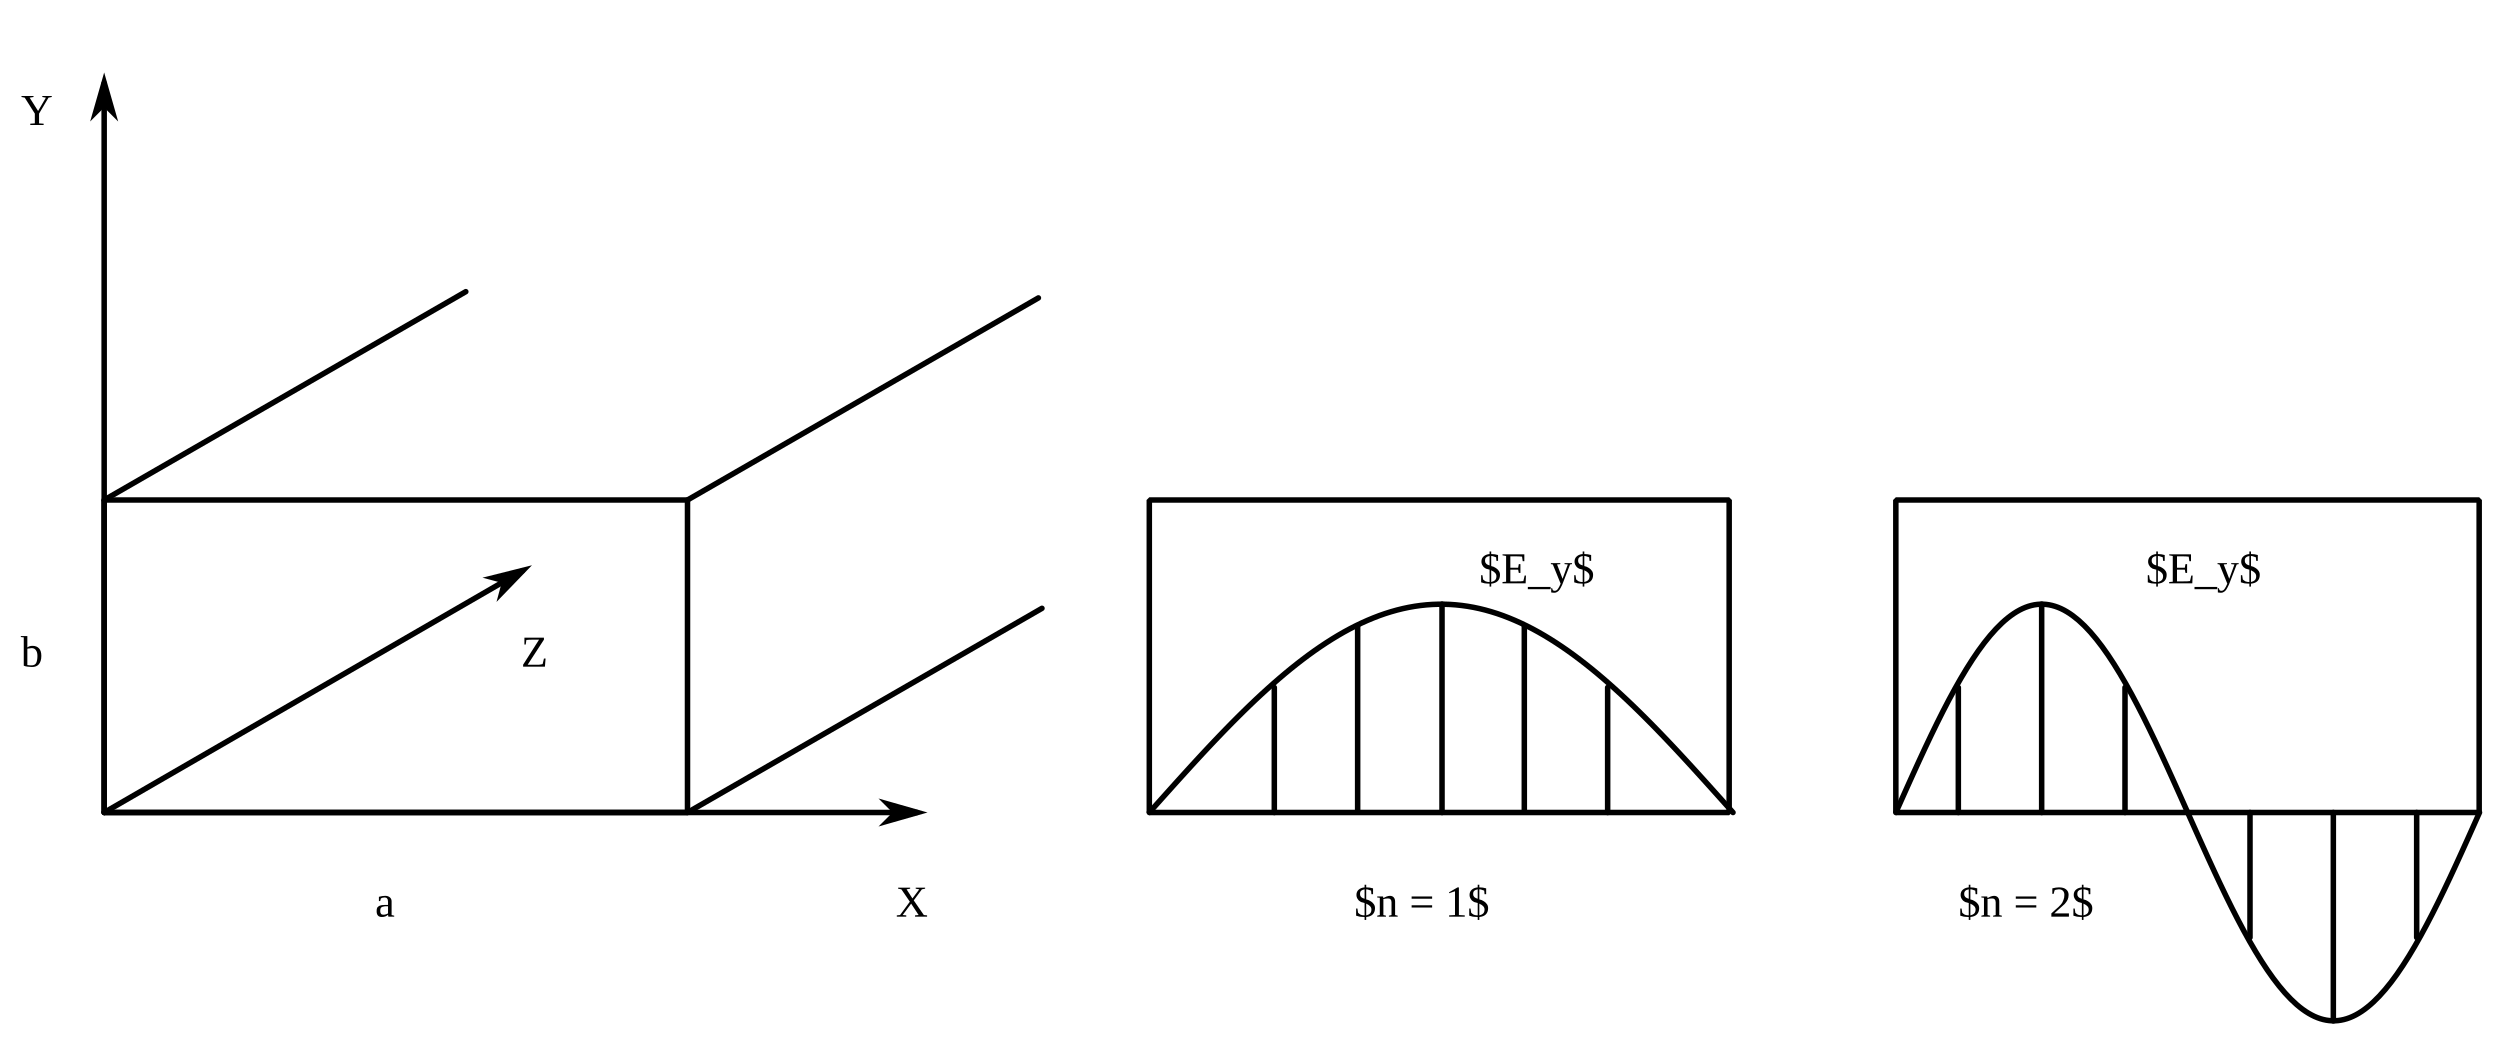
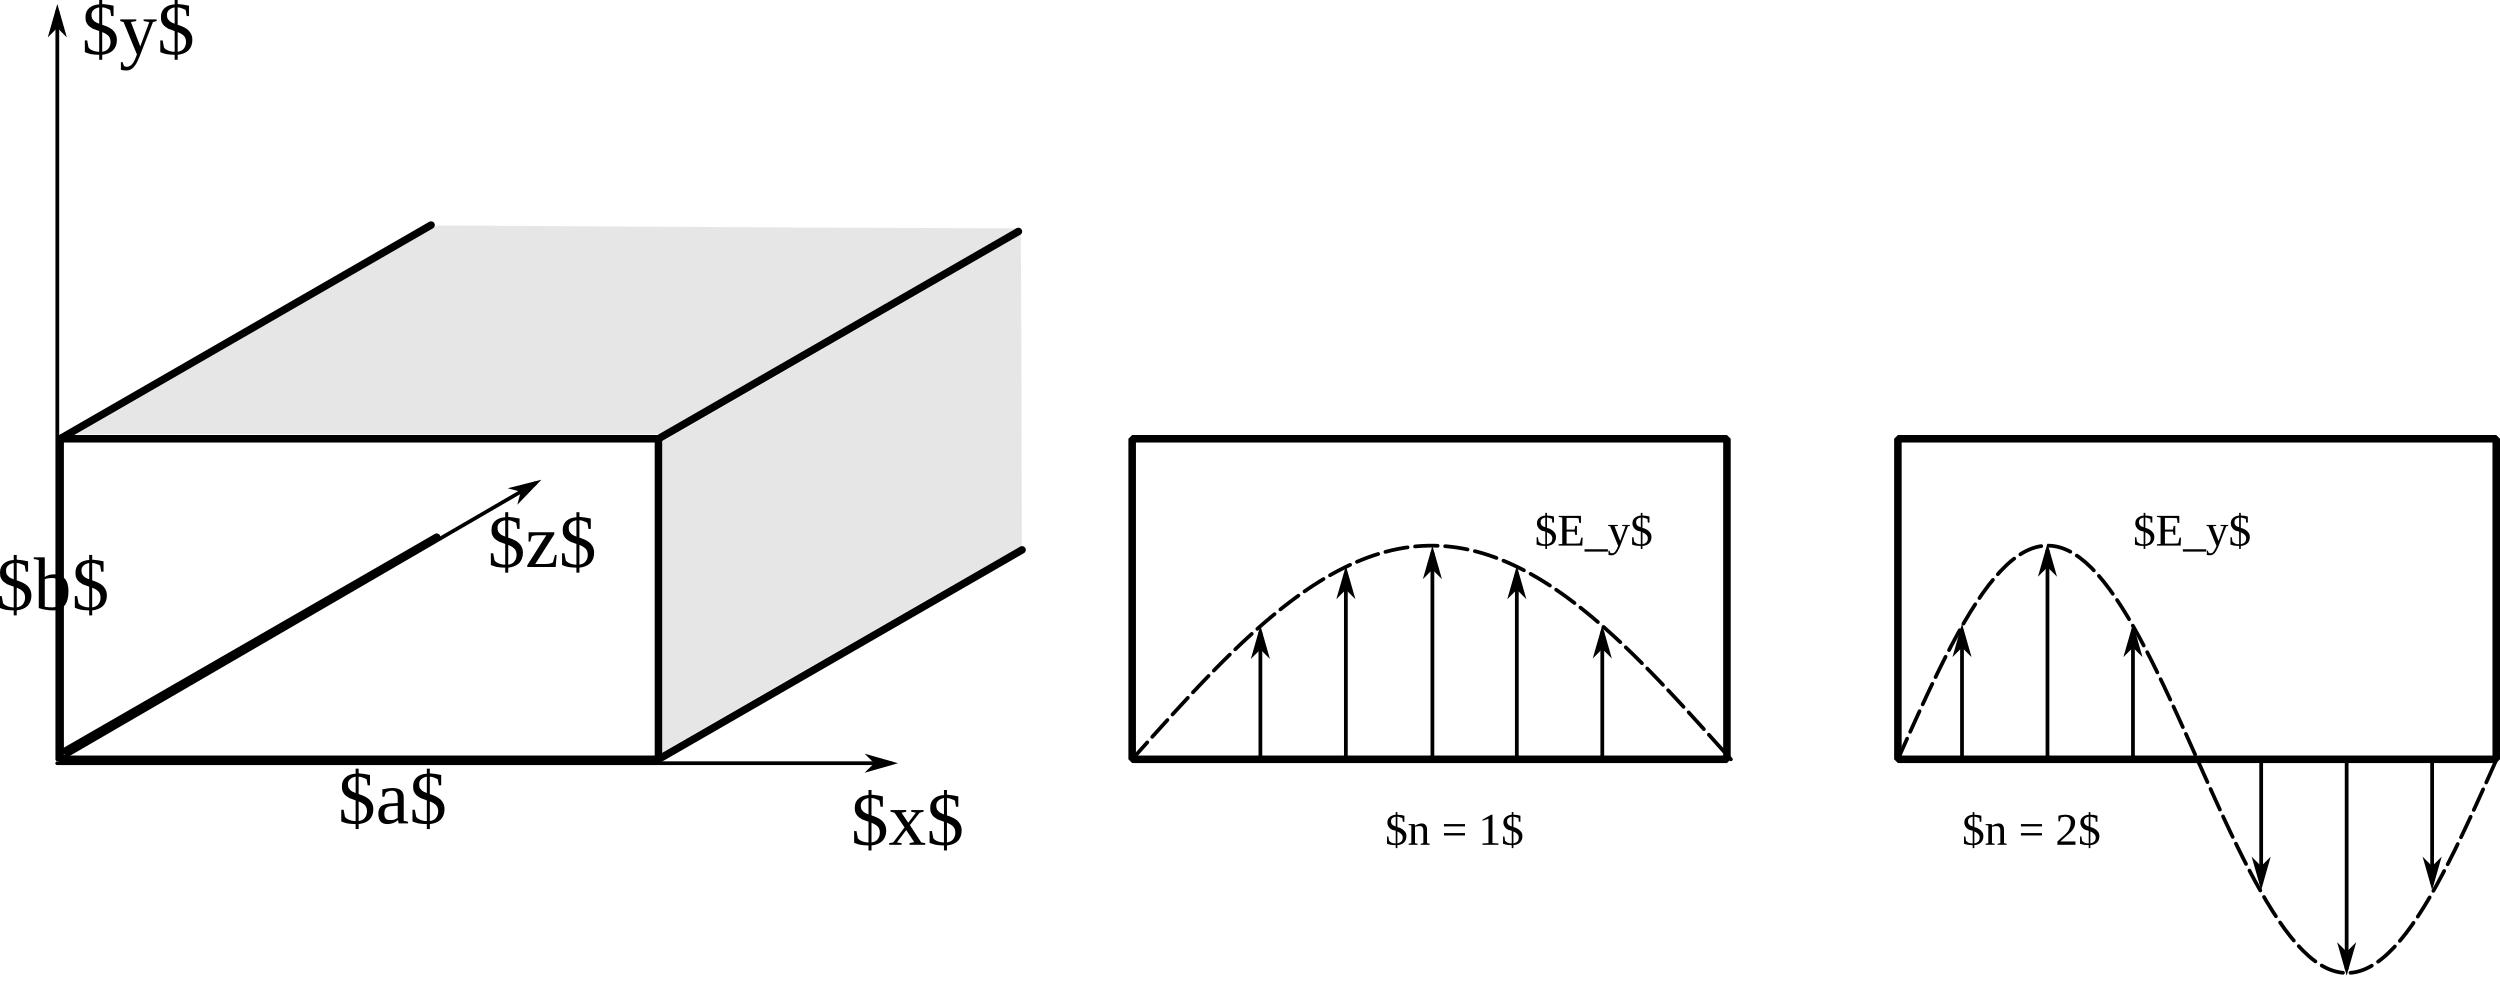
- <svg xmlns="http://www.w3.org/2000/svg" width="12cm" height="5cm" viewBox="0 0 120 50" version="1.1" id="svg8">
+ <svg xmlns="http://www.w3.org/2000/svg" width="11.699cm" height="4.587cm" viewBox="0 0 116.99 45.869" version="1.1" id="svg8">
  <defs id="defs2">
-     <marker orient="auto" refY="0.0" refX="0.0" id="Arrow1Mend" style="overflow:visible;">
-       <path id="path1054" d="M 0.0,0.0 L 5.0,-5.0 L -12.5,0.0 L 5.0,5.0 L 0.0,0.0 z " style="fill-rule:evenodd;stroke:#000000;stroke-width:1pt;stroke-opacity:1;fill:#000000;fill-opacity:1" transform="scale(0.4) rotate(180) translate(10,0)" />
+     <marker orient="auto" refY="0" refX="0" id="marker4943" style="overflow:visible">
+       <path id="path4945" d="M 0,0 5,-5 -12.5,0 5,5 0,0 Z" style="fill:#000000;fill-opacity:1;fill-rule:evenodd;stroke:#000000;stroke-width:1pt;stroke-opacity:1" transform="matrix(-0.4,0,0,-0.4,-4,0)" />
+     </marker>
+     <marker orient="auto" refY="0" refX="0" id="marker4831" style="overflow:visible">
+       <path id="path4833" d="M 0,0 5,-5 -12.5,0 5,5 0,0 Z" style="fill:#000000;fill-opacity:1;fill-rule:evenodd;stroke:#000000;stroke-width:1pt;stroke-opacity:1" transform="matrix(-0.4,0,0,-0.4,-4,0)" />
+     </marker>
+     <marker orient="auto" refY="0" refX="0" id="marker4749" style="overflow:visible">
+       <path id="path4751" d="M 0,0 5,-5 -12.5,0 5,5 0,0 Z" style="fill:#000000;fill-opacity:1;fill-rule:evenodd;stroke:#000000;stroke-width:1pt;stroke-opacity:1" transform="matrix(-0.4,0,0,-0.4,-4,0)" />
+     </marker>
+     <marker orient="auto" refY="0" refX="0" id="marker4673" style="overflow:visible">
+       <path id="path4675" d="M 0,0 5,-5 -12.5,0 5,5 0,0 Z" style="fill:#000000;fill-opacity:1;fill-rule:evenodd;stroke:#000000;stroke-width:1pt;stroke-opacity:1" transform="matrix(-0.4,0,0,-0.4,-4,0)" />
+     </marker>
+     <marker orient="auto" refY="0" refX="0" id="marker4603" style="overflow:visible">
+       <path id="path4605" d="M 0,0 5,-5 -12.5,0 5,5 0,0 Z" style="fill:#000000;fill-opacity:1;fill-rule:evenodd;stroke:#000000;stroke-width:1pt;stroke-opacity:1" transform="matrix(-0.4,0,0,-0.4,-4,0)" />
+     </marker>
+     <marker orient="auto" refY="0" refX="0" id="marker4539" style="overflow:visible">
+       <path id="path4541" d="M 0,0 5,-5 -12.5,0 5,5 0,0 Z" style="fill:#000000;fill-opacity:1;fill-rule:evenodd;stroke:#000000;stroke-width:1pt;stroke-opacity:1" transform="matrix(-0.4,0,0,-0.4,-4,0)" />
+     </marker>
+     <marker style="overflow:visible" id="marker4433" refX="0" refY="0" orient="auto">
+       <path transform="matrix(-0.4,0,0,-0.4,-4,0)" style="fill:#000000;fill-opacity:1;fill-rule:evenodd;stroke:#000000;stroke-width:1pt;stroke-opacity:1" d="M 0,0 5,-5 -12.5,0 5,5 0,0 Z" id="path4435" />
+     </marker>
+     <marker style="overflow:visible" id="marker4381" refX="0" refY="0" orient="auto">
+       <path transform="matrix(-0.4,0,0,-0.4,-4,0)" style="fill:#000000;fill-opacity:1;fill-rule:evenodd;stroke:#000000;stroke-width:1pt;stroke-opacity:1" d="M 0,0 5,-5 -12.5,0 5,5 0,0 Z" id="path4383" />
+     </marker>
+     <marker style="overflow:visible" id="marker4335" refX="0" refY="0" orient="auto">
+       <path transform="matrix(-0.4,0,0,-0.4,-4,0)" style="fill:#000000;fill-opacity:1;fill-rule:evenodd;stroke:#000000;stroke-width:1pt;stroke-opacity:1" d="M 0,0 5,-5 -12.5,0 5,5 0,0 Z" id="path4337" />
+     </marker>
+     <marker style="overflow:visible" id="marker4295" refX="0" refY="0" orient="auto">
+       <path transform="matrix(-0.4,0,0,-0.4,-4,0)" style="fill:#000000;fill-opacity:1;fill-rule:evenodd;stroke:#000000;stroke-width:1pt;stroke-opacity:1" d="M 0,0 5,-5 -12.5,0 5,5 0,0 Z" id="path4297" />
+     </marker>
+     <marker style="overflow:visible" id="marker4261" refX="0" refY="0" orient="auto">
+       <path transform="matrix(-0.4,0,0,-0.4,-4,0)" style="fill:#000000;fill-opacity:1;fill-rule:evenodd;stroke:#000000;stroke-width:1pt;stroke-opacity:1" d="M 0,0 5,-5 -12.5,0 5,5 0,0 Z" id="path4263" />
+     </marker>
+     <marker orient="auto" refY="0" refX="0" id="Arrow1Mend" style="overflow:visible">
+       <path id="path1054" d="M 0,0 5,-5 -12.5,0 5,5 0,0 Z" style="fill:#000000;fill-opacity:1;fill-rule:evenodd;stroke:#000000;stroke-width:1pt;stroke-opacity:1" transform="matrix(-0.4,0,0,-0.4,-4,0)" />
    </marker>
    <marker orient="auto" refY="0" refX="0" id="Arrow1Mend-4" style="overflow:visible">
      <path id="path1054-0" d="M 0,0 5,-5 -12.5,0 5,5 Z" style="fill:#000000;fill-opacity:1;fill-rule:evenodd;stroke:#000000;stroke-width:1pt;stroke-opacity:1" transform="matrix(-0.4,0,0,-0.4,-4,0)" />
    </marker>
    <marker orient="auto" refY="0" refX="0" id="Arrow1Mend-7" style="overflow:visible">
      <path id="path1054-1" d="M 0,0 5,-5 -12.5,0 5,5 Z" style="fill:#000000;fill-opacity:1;fill-rule:evenodd;stroke:#000000;stroke-width:1pt;stroke-opacity:1" transform="matrix(-0.4,0,0,-0.4,-4,0)" />
    </marker>
  </defs>
-   <g id="layer1" transform="translate(0,-247)">
-     <rect style="opacity:1;fill:none;fill-opacity:1;fill-rule:nonzero;stroke:#000000;stroke-width:0.265;stroke-linecap:round;stroke-linejoin:bevel;stroke-miterlimit:4;stroke-dasharray:none;stroke-dashoffset:0;stroke-opacity:1;paint-order:stroke markers fill" id="rect821" width="28" height="15" x="91" y="271" />
-     <path style="opacity:1;fill:none;fill-opacity:1;fill-rule:nonzero;stroke:#000000;stroke-width:0.265;stroke-linecap:round;stroke-linejoin:bevel;stroke-miterlimit:4;stroke-dasharray:none;stroke-dashoffset:0;stroke-opacity:1;paint-order:stroke markers fill" d="m 91,286 c 0.094,-0.212 0.189,-0.423 0.283,-0.634 0.094,-0.211 0.189,-0.422 0.283,-0.632 0.094,-0.21 0.189,-0.419 0.283,-0.627 0.094,-0.208 0.189,-0.414 0.283,-0.619 0.094,-0.205 0.189,-0.408 0.283,-0.609 0.094,-0.201 0.189,-0.4 0.283,-0.596 0.094,-0.196 0.189,-0.39 0.283,-0.581 0.094,-0.191 0.189,-0.379 0.283,-0.564 0.094,-0.185 0.189,-0.366 0.283,-0.544 0.094,-0.178 0.189,-0.352 0.283,-0.523 0.094,-0.17 0.189,-0.337 0.283,-0.499 0.094,-0.162 0.189,-0.32 0.283,-0.473 0.094,-0.153 0.189,-0.302 0.283,-0.445 0.094,-0.144 0.189,-0.282 0.283,-0.416 0.094,-0.133 0.189,-0.262 0.283,-0.384 0.094,-0.123 0.189,-0.24 0.283,-0.351 0.094,-0.112 0.189,-0.217 0.283,-0.317 0.094,-0.1 0.189,-0.194 0.283,-0.282 0.094,-0.088 0.189,-0.17 0.283,-0.245 0.094,-0.075 0.189,-0.145 0.283,-0.208 0.094,-0.063 0.189,-0.119 0.283,-0.169 0.094,-0.05 0.189,-0.093 0.283,-0.13 0.094,-0.037 0.189,-0.067 0.283,-0.09 0.094,-0.024 0.189,-0.04 0.283,-0.05 0.094,-0.01 0.189,-0.013 0.283,-0.01 0.094,0.003 0.189,0.013 0.283,0.03 0.094,0.017 0.189,0.04 0.283,0.07 0.094,0.03 0.189,0.067 0.283,0.11 0.094,0.043 0.189,0.093 0.283,0.15 0.094,0.056 0.189,0.119 0.283,0.188 0.094,0.069 0.189,0.145 0.283,0.226 0.094,0.082 0.189,0.17 0.283,0.264 0.094,0.094 0.189,0.194 0.283,0.3 0.094,0.106 0.189,0.217 0.283,0.335 0.094,0.117 0.189,0.24 0.283,0.368 0.094,0.128 0.189,0.262 0.283,0.4 0.094,0.139 0.189,0.282 0.283,0.431 0.094,0.148 0.189,0.302 0.283,0.459 0.094,0.158 0.189,0.32 0.283,0.486 0.094,0.166 0.189,0.337 0.283,0.511 0.094,0.174 0.189,0.352 0.283,0.534 0.094,0.181 0.189,0.366 0.283,0.554 0.094,0.188 0.189,0.379 0.283,0.573 0.094,0.194 0.189,0.39 0.283,0.589 0.094,0.199 0.189,0.4 0.283,0.603 0.094,0.203 0.189,0.408 0.283,0.614 0.094,0.206 0.189,0.414 0.283,0.623 0.094,0.209 0.189,0.419 0.283,0.629 0.094,0.211 0.189,0.422 0.283,0.633 0.094,0.211 0.189,0.423 0.283,0.635 0.094,0.211 0.189,0.423 0.283,0.633 0.094,0.211 0.189,0.421 0.283,0.629 0.094,0.209 0.189,0.417 0.283,0.623 0.094,0.206 0.189,0.411 0.283,0.614 0.094,0.203 0.189,0.404 0.283,0.603 0.094,0.199 0.189,0.395 0.283,0.589 0.094,0.194 0.189,0.385 0.283,0.573 0.094,0.188 0.189,0.373 0.283,0.554 0.094,0.182 0.189,0.36 0.283,0.534 0.094,0.174 0.189,0.345 0.283,0.511 0.094,0.166 0.189,0.328 0.283,0.486 0.094,0.158 0.189,0.311 0.283,0.459 0.094,0.148 0.189,0.292 0.283,0.431 0.094,0.139 0.189,0.272 0.283,0.4 0.094,0.128 0.189,0.251 0.283,0.368 0.094,0.117 0.189,0.229 0.283,0.335 0.094,0.106 0.189,0.206 0.283,0.3 0.094,0.094 0.189,0.182 0.283,0.264 0.094,0.082 0.189,0.157 0.283,0.226 0.094,0.069 0.189,0.132 0.283,0.188 0.094,0.056 0.189,0.106 0.283,0.15 0.094,0.043 0.189,0.08 0.283,0.11 0.094,0.03 0.189,0.054 0.283,0.07 0.094,0.017 0.189,0.027 0.283,0.03 0.094,0.003 0.189,-1e-5 0.283,-0.01 0.094,-0.01 0.189,-0.027 0.283,-0.05 0.094,-0.023 0.189,-0.054 0.283,-0.09 0.094,-0.037 0.189,-0.08 0.283,-0.13 0.094,-0.05 0.189,-0.106 0.283,-0.169 0.094,-0.063 0.189,-0.132 0.283,-0.208 0.094,-0.075 0.189,-0.157 0.283,-0.245 0.094,-0.088 0.189,-0.182 0.283,-0.282 0.094,-0.1 0.189,-0.206 0.283,-0.317 0.094,-0.112 0.189,-0.229 0.283,-0.351 0.094,-0.123 0.189,-0.251 0.283,-0.384 0.094,-0.133 0.189,-0.272 0.283,-0.416 0.094,-0.144 0.189,-0.292 0.283,-0.445 0.094,-0.153 0.189,-0.311 0.283,-0.473 0.094,-0.162 0.189,-0.328 0.283,-0.499 0.094,-0.17 0.189,-0.345 0.283,-0.523 0.094,-0.178 0.189,-0.36 0.283,-0.544 0.094,-0.185 0.189,-0.373 0.283,-0.564 0.094,-0.191 0.189,-0.385 0.283,-0.581 0.094,-0.196 0.189,-0.395 0.283,-0.596 0.094,-0.201 0.189,-0.404 0.283,-0.609 0.094,-0.205 0.189,-0.411 0.283,-0.619 0.094,-0.208 0.189,-0.417 0.283,-0.627 0.094,-0.21 0.189,-0.421 0.283,-0.632 0.094,-0.211 0.189,-0.423 0.283,-0.634" title="sin(x)" id="path859" />
-     <path id="path871" d="m 98,276 v 10" style="fill:none;stroke:#000000;stroke-width:0.265px;stroke-linecap:round;stroke-linejoin:miter;stroke-opacity:1" />
-     <path id="path873" d="m 102,286 v -6" style="fill:none;stroke:#000000;stroke-width:0.265px;stroke-linecap:round;stroke-linejoin:miter;stroke-opacity:1" />
-     <path id="path875" d="m 94,286 v -6" style="fill:none;stroke:#000000;stroke-width:0.265px;stroke-linecap:round;stroke-linejoin:miter;stroke-opacity:1" />
-     <path id="path871-5" d="m 112,286 v 10" style="fill:none;stroke:#000000;stroke-width:0.265px;stroke-linecap:round;stroke-linejoin:miter;stroke-opacity:1" />
-     <path id="path873-1" d="m 116,292 v -6" style="fill:none;stroke:#000000;stroke-width:0.265px;stroke-linecap:round;stroke-linejoin:miter;stroke-opacity:1" />
-     <path id="path873-3" d="m 108,292 v -6" style="fill:none;stroke:#000000;stroke-width:0.265px;stroke-linecap:round;stroke-linejoin:miter;stroke-opacity:1" />
-     <rect style="opacity:1;fill:none;fill-opacity:1;fill-rule:nonzero;stroke:#000000;stroke-width:0.265;stroke-linecap:round;stroke-linejoin:bevel;stroke-miterlimit:4;stroke-dasharray:none;stroke-dashoffset:0;stroke-opacity:1;paint-order:stroke markers fill" id="rect821-1" width="27.833" height="15" x="55.167" y="271" />
-     <path id="path871-6" d="m 69.217,276 v 10" style="fill:none;stroke:#000000;stroke-width:0.265px;stroke-linecap:round;stroke-linejoin:miter;stroke-opacity:1" />
-     <path id="path873-37" d="m 65.167,286 v -9" style="fill:none;stroke:#000000;stroke-width:0.265px;stroke-linecap:butt;stroke-linejoin:miter;stroke-opacity:1" />
-     <path id="path875-8" d="m 61.167,286 v -6" style="fill:none;stroke:#000000;stroke-width:0.265px;stroke-linecap:round;stroke-linejoin:miter;stroke-opacity:1" />
-     <path id="path972" title="sin(x)" d="m 55.167,286 c 0.094,-0.106 0.189,-0.212 0.283,-0.317 0.094,-0.106 0.189,-0.211 0.283,-0.317 0.094,-0.106 0.189,-0.211 0.283,-0.316 0.094,-0.105 0.189,-0.21 0.283,-0.315 0.094,-0.105 0.189,-0.21 0.283,-0.314 0.094,-0.104 0.189,-0.209 0.283,-0.312 0.094,-0.104 0.189,-0.207 0.283,-0.311 0.094,-0.103 0.189,-0.206 0.283,-0.308 0.094,-0.102 0.189,-0.204 0.283,-0.306 0.094,-0.101 0.189,-0.203 0.283,-0.303 0.094,-0.1 0.189,-0.2 0.283,-0.3 0.094,-0.099 0.189,-0.198 0.283,-0.296 0.094,-0.098 0.189,-0.196 0.283,-0.293 0.094,-0.097 0.189,-0.193 0.283,-0.289 0.094,-0.096 0.189,-0.19 0.283,-0.284 0.094,-0.094 0.189,-0.187 0.283,-0.28 0.094,-0.092 0.189,-0.184 0.283,-0.275 0.094,-0.091 0.189,-0.181 0.283,-0.27 0.094,-0.089 0.189,-0.177 0.283,-0.264 0.094,-0.087 0.189,-0.173 0.283,-0.258 0.094,-0.085 0.189,-0.169 0.283,-0.253 0.094,-0.083 0.189,-0.165 0.283,-0.246 0.094,-0.081 0.189,-0.161 0.283,-0.24 0.094,-0.079 0.189,-0.157 0.283,-0.233 0.094,-0.076 0.189,-0.152 0.283,-0.226 0.094,-0.074 0.189,-0.147 0.283,-0.219 0.094,-0.072 0.189,-0.142 0.283,-0.212 0.094,-0.069 0.189,-0.137 0.283,-0.204 0.094,-0.067 0.189,-0.132 0.283,-0.196 0.094,-0.064 0.189,-0.127 0.283,-0.188 0.094,-0.061 0.189,-0.121 0.283,-0.18 0.094,-0.059 0.189,-0.116 0.283,-0.172 0.094,-0.056 0.189,-0.11 0.283,-0.163 0.094,-0.053 0.189,-0.104 0.283,-0.154 0.094,-0.05 0.189,-0.098 0.283,-0.145 0.094,-0.047 0.189,-0.092 0.283,-0.136 0.094,-0.044 0.189,-0.086 0.283,-0.127 0.094,-0.041 0.189,-0.08 0.283,-0.118 0.094,-0.038 0.189,-0.074 0.283,-0.109 0.094,-0.035 0.189,-0.068 0.283,-0.099 0.094,-0.031 0.189,-0.061 0.283,-0.089 0.094,-0.028 0.189,-0.055 0.283,-0.08 0.094,-0.025 0.189,-0.048 0.283,-0.07 0.094,-0.022 0.189,-0.042 0.283,-0.06 0.094,-0.018 0.189,-0.035 0.283,-0.05 0.094,-0.015 0.189,-0.029 0.283,-0.04 0.094,-0.012 0.189,-0.022 0.283,-0.03 0.094,-0.008 0.189,-0.015 0.283,-0.02 0.094,-0.005 0.189,-0.008 0.283,-0.01 0.094,-10e-4 0.189,-10e-4 0.283,0 0.094,0.002 0.189,0.005 0.283,0.01 0.094,0.005 0.189,0.012 0.283,0.02 0.094,0.008 0.189,0.018 0.283,0.03 0.094,0.012 0.189,0.025 0.283,0.04 0.094,0.015 0.189,0.032 0.283,0.05 0.094,0.018 0.189,0.038 0.283,0.06 0.094,0.022 0.189,0.045 0.283,0.07 0.094,0.025 0.189,0.051 0.283,0.08 0.094,0.028 0.189,0.058 0.283,0.089 0.094,0.031 0.189,0.064 0.283,0.099 0.094,0.035 0.189,0.071 0.283,0.109 0.094,0.038 0.189,0.077 0.283,0.118 0.094,0.041 0.189,0.083 0.283,0.127 0.094,0.044 0.189,0.089 0.283,0.136 0.094,0.047 0.189,0.095 0.283,0.145 0.094,0.05 0.189,0.101 0.283,0.154 0.094,0.053 0.189,0.107 0.283,0.163 0.094,0.056 0.189,0.113 0.283,0.172 0.094,0.059 0.189,0.119 0.283,0.18 0.094,0.061 0.189,0.124 0.283,0.188 0.094,0.064 0.189,0.129 0.283,0.196 0.094,0.067 0.189,0.135 0.283,0.204 0.094,0.069 0.189,0.14 0.283,0.212 0.094,0.072 0.189,0.145 0.283,0.219 0.094,0.074 0.189,0.15 0.283,0.226 0.094,0.076 0.189,0.154 0.283,0.233 0.094,0.079 0.189,0.159 0.283,0.24 0.094,0.081 0.189,0.163 0.283,0.246 0.094,0.083 0.189,0.167 0.283,0.253 0.094,0.085 0.189,0.171 0.283,0.258 0.094,0.087 0.189,0.175 0.283,0.264 0.094,0.089 0.189,0.179 0.283,0.27 0.094,0.091 0.189,0.182 0.283,0.275 0.094,0.092 0.189,0.186 0.283,0.28 0.094,0.094 0.189,0.189 0.283,0.284 0.094,0.096 0.189,0.192 0.283,0.289 0.094,0.097 0.189,0.194 0.283,0.293 0.094,0.098 0.189,0.197 0.283,0.296 0.094,0.099 0.189,0.199 0.283,0.3 0.094,0.101 0.189,0.202 0.283,0.303 0.094,0.101 0.189,0.203 0.283,0.306 0.094,0.102 0.189,0.205 0.283,0.308 0.094,0.103 0.189,0.207 0.283,0.311 0.094,0.104 0.189,0.208 0.283,0.312 0.094,0.104 0.189,0.209 0.283,0.314 0.094,0.105 0.189,0.21 0.283,0.315 0.094,0.105 0.189,0.211 0.283,0.316 0.094,0.106 0.189,0.211 0.283,0.317 0.094,0.106 0.189,0.211 0.283,0.317" style="opacity:1;fill:none;fill-opacity:1;fill-rule:nonzero;stroke:#000000;stroke-width:0.265;stroke-linecap:round;stroke-linejoin:bevel;stroke-miterlimit:4;stroke-dasharray:none;stroke-dashoffset:0;stroke-opacity:1;paint-order:stroke markers fill" />
-     <path id="path875-8-5" d="m 77.167,286 v -6" style="fill:none;stroke:#000000;stroke-width:0.265px;stroke-linecap:round;stroke-linejoin:miter;stroke-opacity:1" />
-     <path id="path873-37-9" d="m 73.167,286 v -9" style="fill:none;stroke:#000000;stroke-width:0.265px;stroke-linecap:butt;stroke-linejoin:miter;stroke-opacity:1" />
-     <rect style="opacity:1;fill:none;fill-opacity:1;fill-rule:nonzero;stroke:#000000;stroke-width:0.265;stroke-linecap:round;stroke-linejoin:bevel;stroke-miterlimit:4;stroke-dasharray:none;stroke-dashoffset:0;stroke-opacity:1;paint-order:stroke markers fill" id="rect821-1-4" width="28" height="15" x="5" y="271" />
-     <path style="fill:none;stroke:#000000;stroke-width:0.265px;stroke-linecap:round;stroke-linejoin:miter;stroke-opacity:1;marker-end:url(#Arrow1Mend)" d="m 5,286 v -35" id="path1043" />
-     <path style="fill:none;stroke:#000000;stroke-width:0.265px;stroke-linecap:round;stroke-linejoin:miter;stroke-opacity:1;marker-end:url(#Arrow1Mend-4)" d="M 5,286 H 44" id="path1043-8" />
-     <path style="fill:none;stroke:#000000;stroke-width:0.265px;stroke-linecap:round;stroke-linejoin:miter;stroke-opacity:1;marker-end:url(#Arrow1Mend-7)" d="M 5,286 25.082,274.394" id="path1043-7" />
-     <path style="fill:none;stroke:#000000;stroke-width:0.265px;stroke-linecap:round;stroke-linejoin:miter;stroke-opacity:1" d="M 22.358,261 5,271" id="path2352" />
-     <path style="fill:none;stroke:#000000;stroke-width:0.265px;stroke-linecap:round;stroke-linejoin:miter;stroke-opacity:1" d="M 49.843,261.3 33,271" id="path2352-4" />
-     <path style="fill:none;stroke:#000000;stroke-width:0.265px;stroke-linecap:round;stroke-linejoin:miter;stroke-opacity:1" d="M 50.014,276.2 33,286" id="path2352-1" />
+   <g id="layer1" transform="translate(-2.186035,-250.4679)">
+     <path style="opacity:1;fill:#e6e6e6;fill-opacity:1;fill-rule:nonzero;stroke:none;stroke-width:0.625;stroke-linecap:round;stroke-linejoin:bevel;stroke-miterlimit:4;stroke-dasharray:3.75, 1.25;stroke-dashoffset:0;stroke-opacity:1" d="m 5.747,270.792 c 6.362,-3.697 16.922,-9.776 16.922,-9.776 0,0 18.642,0.122 27.127,0.136 l -9.268,5.313 -7.471,4.326 c -9.46,0.032 -18.221,-0.023 -27.31,0.001 z" id="path5743" />
+     <path style="opacity:1;fill:#e6e6e6;fill-opacity:1;fill-rule:nonzero;stroke:none;stroke-width:0.625;stroke-linecap:round;stroke-linejoin:bevel;stroke-miterlimit:4;stroke-dasharray:3.75, 1.25;stroke-dashoffset:0;stroke-opacity:1" d="m 109.885,98.908 0.003,-25.762 28.968,-16.675 c 15.933,-9.171 30.39,-17.645 30.414,-17.621 0.149,26.815 0.158,51.665 0.158,51.665 0,0 -5.374,2.96 -29.388,16.803 -16.089,9.275 -29.457,16.973 -29.707,17.107 l -0.453,0.244 0.003,-25.762 z" id="path5759" transform="matrix(0.2822222,0,0,0.2822222,2.186035,250.4679)" />
+     <rect style="opacity:1;fill:none;fill-opacity:1;fill-rule:nonzero;stroke:#000000;stroke-width:0.353;stroke-linecap:round;stroke-linejoin:bevel;stroke-miterlimit:4;stroke-dasharray:none;stroke-dashoffset:0;stroke-opacity:1;paint-order:stroke markers fill" id="rect821" width="28" height="15" x="91" y="271" />
+     <path style="opacity:1;fill:none;fill-opacity:1;fill-rule:nonzero;stroke:#000000;stroke-width:0.176;stroke-linecap:round;stroke-linejoin:bevel;stroke-miterlimit:4;stroke-dasharray:1.058, 0.353;stroke-dashoffset:0;stroke-opacity:1;paint-order:stroke markers fill" d="m 91,286 c 0.094,-0.212 0.189,-0.423 0.283,-0.634 0.094,-0.211 0.189,-0.422 0.283,-0.632 0.094,-0.21 0.189,-0.419 0.283,-0.627 0.094,-0.208 0.189,-0.414 0.283,-0.619 0.094,-0.205 0.189,-0.408 0.283,-0.609 0.094,-0.201 0.189,-0.4 0.283,-0.596 0.094,-0.196 0.189,-0.39 0.283,-0.581 0.094,-0.191 0.189,-0.379 0.283,-0.564 0.094,-0.185 0.189,-0.366 0.283,-0.544 0.094,-0.178 0.189,-0.352 0.283,-0.523 0.094,-0.17 0.189,-0.337 0.283,-0.499 0.094,-0.162 0.189,-0.32 0.283,-0.473 0.094,-0.153 0.189,-0.302 0.283,-0.445 0.094,-0.144 0.189,-0.282 0.283,-0.416 0.094,-0.133 0.189,-0.262 0.283,-0.384 0.094,-0.123 0.189,-0.24 0.283,-0.351 0.094,-0.112 0.189,-0.217 0.283,-0.317 0.094,-0.1 0.189,-0.194 0.283,-0.282 0.094,-0.088 0.189,-0.17 0.283,-0.245 0.094,-0.075 0.189,-0.145 0.283,-0.208 0.094,-0.063 0.189,-0.119 0.283,-0.169 0.094,-0.05 0.189,-0.093 0.283,-0.13 0.094,-0.037 0.189,-0.067 0.283,-0.09 0.094,-0.024 0.189,-0.04 0.283,-0.05 0.094,-0.01 0.189,-0.013 0.283,-0.01 0.094,0.003 0.189,0.013 0.283,0.03 0.094,0.017 0.189,0.04 0.283,0.07 0.094,0.03 0.189,0.067 0.283,0.11 0.094,0.043 0.189,0.093 0.283,0.15 0.094,0.056 0.189,0.119 0.283,0.188 0.094,0.069 0.189,0.145 0.283,0.226 0.094,0.082 0.189,0.17 0.283,0.264 0.094,0.094 0.189,0.194 0.283,0.3 0.094,0.106 0.189,0.217 0.283,0.335 0.094,0.117 0.189,0.24 0.283,0.368 0.094,0.128 0.189,0.262 0.283,0.4 0.094,0.139 0.189,0.282 0.283,0.431 0.094,0.148 0.189,0.302 0.283,0.459 0.094,0.158 0.189,0.32 0.283,0.486 0.094,0.166 0.189,0.337 0.283,0.511 0.094,0.174 0.189,0.352 0.283,0.534 0.094,0.181 0.189,0.366 0.283,0.554 0.094,0.188 0.189,0.379 0.283,0.573 0.094,0.194 0.189,0.39 0.283,0.589 0.094,0.199 0.189,0.4 0.283,0.603 0.094,0.203 0.189,0.408 0.283,0.614 0.094,0.206 0.189,0.414 0.283,0.623 0.094,0.209 0.189,0.419 0.283,0.629 0.094,0.211 0.189,0.422 0.283,0.633 0.094,0.211 0.189,0.423 0.283,0.635 0.094,0.211 0.189,0.423 0.283,0.633 0.094,0.211 0.189,0.421 0.283,0.629 0.094,0.209 0.189,0.417 0.283,0.623 0.094,0.206 0.189,0.411 0.283,0.614 0.094,0.203 0.189,0.404 0.283,0.603 0.094,0.199 0.189,0.395 0.283,0.589 0.094,0.194 0.189,0.385 0.283,0.573 0.094,0.188 0.189,0.373 0.283,0.554 0.094,0.182 0.189,0.36 0.283,0.534 0.094,0.174 0.189,0.345 0.283,0.511 0.094,0.166 0.189,0.328 0.283,0.486 0.094,0.158 0.189,0.311 0.283,0.459 0.094,0.148 0.189,0.292 0.283,0.431 0.094,0.139 0.189,0.272 0.283,0.4 0.094,0.128 0.189,0.251 0.283,0.368 0.094,0.117 0.189,0.229 0.283,0.335 0.094,0.106 0.189,0.206 0.283,0.3 0.094,0.094 0.189,0.182 0.283,0.264 0.094,0.082 0.189,0.157 0.283,0.226 0.094,0.069 0.189,0.132 0.283,0.188 0.094,0.056 0.189,0.106 0.283,0.15 0.094,0.043 0.189,0.08 0.283,0.11 0.094,0.03 0.189,0.054 0.283,0.07 0.094,0.017 0.189,0.027 0.283,0.03 0.094,0.003 0.189,-1e-5 0.283,-0.01 0.094,-0.01 0.189,-0.027 0.283,-0.05 0.094,-0.023 0.189,-0.054 0.283,-0.09 0.094,-0.037 0.189,-0.08 0.283,-0.13 0.094,-0.05 0.189,-0.106 0.283,-0.169 0.094,-0.063 0.189,-0.132 0.283,-0.208 0.094,-0.075 0.189,-0.157 0.283,-0.245 0.094,-0.088 0.189,-0.182 0.283,-0.282 0.094,-0.1 0.189,-0.206 0.283,-0.317 0.094,-0.112 0.189,-0.229 0.283,-0.351 0.094,-0.123 0.189,-0.251 0.283,-0.384 0.094,-0.133 0.189,-0.272 0.283,-0.416 0.094,-0.144 0.189,-0.292 0.283,-0.445 0.094,-0.153 0.189,-0.311 0.283,-0.473 0.094,-0.162 0.189,-0.328 0.283,-0.499 0.094,-0.17 0.189,-0.345 0.283,-0.523 0.094,-0.178 0.189,-0.36 0.283,-0.544 0.094,-0.185 0.189,-0.373 0.283,-0.564 0.094,-0.191 0.189,-0.385 0.283,-0.581 0.094,-0.196 0.189,-0.395 0.283,-0.596 0.094,-0.201 0.189,-0.404 0.283,-0.609 0.094,-0.205 0.189,-0.411 0.283,-0.619 0.094,-0.208 0.189,-0.417 0.283,-0.627 0.094,-0.21 0.189,-0.421 0.283,-0.632 0.094,-0.211 0.189,-0.423 0.283,-0.634" title="sin(x)" id="path859" />
+     <path id="path871" d="m 98,285.971 0,-9.732" style="fill:none;stroke:#000000;stroke-width:0.176;stroke-linecap:round;stroke-linejoin:miter;stroke-opacity:1;marker-end:url(#marker4749)" />
+     <path id="path873" d="m 102,286 0,-6" style="fill:none;stroke:#000000;stroke-width:0.176;stroke-linecap:round;stroke-linejoin:miter;stroke-opacity:1;marker-end:url(#marker4673)" />
+     <path id="path875" d="m 94,286 0,-6" style="fill:none;stroke:#000000;stroke-width:0.176;stroke-linecap:round;stroke-linejoin:miter;stroke-opacity:1;marker-end:url(#marker4831)" />
+     <path id="path871-5" d="m 112,285.998 0,9.777" style="fill:none;stroke:#000000;stroke-width:0.176;stroke-linecap:round;stroke-linejoin:miter;stroke-opacity:1;marker-end:url(#marker4539)" />
+     <path id="path873-1" d="m 116,286.12 0,5.652" style="fill:none;stroke:#000000;stroke-width:0.176;stroke-linecap:round;stroke-linejoin:miter;stroke-opacity:1;marker-end:url(#marker4943)" />
+     <path id="path873-3" d="m 108,286.12 0,5.652" style="fill:none;stroke:#000000;stroke-width:0.176;stroke-linecap:round;stroke-linejoin:miter;stroke-opacity:1;marker-end:url(#marker4603)" />
+     <rect style="opacity:1;fill:none;fill-opacity:1;fill-rule:nonzero;stroke:#000000;stroke-width:0.353;stroke-linecap:round;stroke-linejoin:bevel;stroke-miterlimit:4;stroke-dasharray:none;stroke-dashoffset:0;stroke-opacity:1;paint-order:stroke markers fill" id="rect821-1" width="27.833" height="15" x="55.167" y="271" />
+     <path id="path871-6" d="m 69.217,285.849 0,-9.495" style="fill:none;stroke:#000000;stroke-width:0.176;stroke-linecap:round;stroke-linejoin:miter;stroke-opacity:1;marker-end:url(#marker4295)" />
+     <path id="path873-37" d="m 65.167,286 0,-8.709" style="fill:none;stroke:#000000;stroke-width:0.176;stroke-linecap:butt;stroke-linejoin:miter;stroke-opacity:1;marker-end:url(#marker4335)" />
+     <path id="path875-8" d="m 61.167,286.001 0,-5.913" style="fill:none;stroke:#000000;stroke-width:0.176;stroke-linecap:round;stroke-linejoin:miter;stroke-opacity:1;marker-end:url(#marker4381)" />
+     <path id="path972" title="sin(x)" d="m 55.167,286 c 0.094,-0.106 0.189,-0.212 0.283,-0.317 0.094,-0.106 0.189,-0.211 0.283,-0.317 0.094,-0.106 0.189,-0.211 0.283,-0.316 0.094,-0.105 0.189,-0.21 0.283,-0.315 0.094,-0.105 0.189,-0.21 0.283,-0.314 0.094,-0.104 0.189,-0.209 0.283,-0.312 0.094,-0.104 0.189,-0.207 0.283,-0.311 0.094,-0.103 0.189,-0.206 0.283,-0.308 0.094,-0.102 0.189,-0.204 0.283,-0.306 0.094,-0.101 0.189,-0.203 0.283,-0.303 0.094,-0.1 0.189,-0.2 0.283,-0.3 0.094,-0.099 0.189,-0.198 0.283,-0.296 0.094,-0.098 0.189,-0.196 0.283,-0.293 0.094,-0.097 0.189,-0.193 0.283,-0.289 0.094,-0.096 0.189,-0.19 0.283,-0.284 0.094,-0.094 0.189,-0.187 0.283,-0.28 0.094,-0.092 0.189,-0.184 0.283,-0.275 0.094,-0.091 0.189,-0.181 0.283,-0.27 0.094,-0.089 0.189,-0.177 0.283,-0.264 0.094,-0.087 0.189,-0.173 0.283,-0.258 0.094,-0.085 0.189,-0.169 0.283,-0.253 0.094,-0.083 0.189,-0.165 0.283,-0.246 0.094,-0.081 0.189,-0.161 0.283,-0.24 0.094,-0.079 0.189,-0.157 0.283,-0.233 0.094,-0.076 0.189,-0.152 0.283,-0.226 0.094,-0.074 0.189,-0.147 0.283,-0.219 0.094,-0.072 0.189,-0.142 0.283,-0.212 0.094,-0.069 0.189,-0.137 0.283,-0.204 0.094,-0.067 0.189,-0.132 0.283,-0.196 0.094,-0.064 0.189,-0.127 0.283,-0.188 0.094,-0.061 0.189,-0.121 0.283,-0.18 0.094,-0.059 0.189,-0.116 0.283,-0.172 0.094,-0.056 0.189,-0.11 0.283,-0.163 0.094,-0.053 0.189,-0.104 0.283,-0.154 0.094,-0.05 0.189,-0.098 0.283,-0.145 0.094,-0.047 0.189,-0.092 0.283,-0.136 0.094,-0.044 0.189,-0.086 0.283,-0.127 0.094,-0.041 0.189,-0.08 0.283,-0.118 0.094,-0.038 0.189,-0.074 0.283,-0.109 0.094,-0.035 0.189,-0.068 0.283,-0.099 0.094,-0.031 0.189,-0.061 0.283,-0.089 0.094,-0.028 0.189,-0.055 0.283,-0.08 0.094,-0.025 0.189,-0.048 0.283,-0.07 0.094,-0.022 0.189,-0.042 0.283,-0.06 0.094,-0.018 0.189,-0.035 0.283,-0.05 0.094,-0.015 0.189,-0.029 0.283,-0.04 0.094,-0.012 0.189,-0.022 0.283,-0.03 0.094,-0.008 0.189,-0.015 0.283,-0.02 0.094,-0.005 0.189,-0.008 0.283,-0.01 0.094,-10e-4 0.189,-10e-4 0.283,0 0.094,0.002 0.189,0.005 0.283,0.01 0.094,0.005 0.189,0.012 0.283,0.02 0.094,0.008 0.189,0.018 0.283,0.03 0.094,0.012 0.189,0.025 0.283,0.04 0.094,0.015 0.189,0.032 0.283,0.05 0.094,0.018 0.189,0.038 0.283,0.06 0.094,0.022 0.189,0.045 0.283,0.07 0.094,0.025 0.189,0.051 0.283,0.08 0.094,0.028 0.189,0.058 0.283,0.089 0.094,0.031 0.189,0.064 0.283,0.099 0.094,0.035 0.189,0.071 0.283,0.109 0.094,0.038 0.189,0.077 0.283,0.118 0.094,0.041 0.189,0.083 0.283,0.127 0.094,0.044 0.189,0.089 0.283,0.136 0.094,0.047 0.189,0.095 0.283,0.145 0.094,0.05 0.189,0.101 0.283,0.154 0.094,0.053 0.189,0.107 0.283,0.163 0.094,0.056 0.189,0.113 0.283,0.172 0.094,0.059 0.189,0.119 0.283,0.18 0.094,0.061 0.189,0.124 0.283,0.188 0.094,0.064 0.189,0.129 0.283,0.196 0.094,0.067 0.189,0.135 0.283,0.204 0.094,0.069 0.189,0.14 0.283,0.212 0.094,0.072 0.189,0.145 0.283,0.219 0.094,0.074 0.189,0.15 0.283,0.226 0.094,0.076 0.189,0.154 0.283,0.233 0.094,0.079 0.189,0.159 0.283,0.24 0.094,0.081 0.189,0.163 0.283,0.246 0.094,0.083 0.189,0.167 0.283,0.253 0.094,0.085 0.189,0.171 0.283,0.258 0.094,0.087 0.189,0.175 0.283,0.264 0.094,0.089 0.189,0.179 0.283,0.27 0.094,0.091 0.189,0.182 0.283,0.275 0.094,0.092 0.189,0.186 0.283,0.28 0.094,0.094 0.189,0.189 0.283,0.284 0.094,0.096 0.189,0.192 0.283,0.289 0.094,0.097 0.189,0.194 0.283,0.293 0.094,0.098 0.189,0.197 0.283,0.296 0.094,0.099 0.189,0.199 0.283,0.3 0.094,0.101 0.189,0.202 0.283,0.303 0.094,0.101 0.189,0.203 0.283,0.306 0.094,0.102 0.189,0.205 0.283,0.308 0.094,0.103 0.189,0.207 0.283,0.311 0.094,0.104 0.189,0.208 0.283,0.312 0.094,0.104 0.189,0.209 0.283,0.314 0.094,0.105 0.189,0.21 0.283,0.315 0.094,0.105 0.189,0.211 0.283,0.316 0.094,0.106 0.189,0.211 0.283,0.317 0.094,0.106 0.189,0.211 0.283,0.317" style="opacity:1;fill:none;fill-opacity:1;fill-rule:nonzero;stroke:#000000;stroke-width:0.176;stroke-linecap:round;stroke-linejoin:bevel;stroke-miterlimit:4;stroke-dasharray:1.058, 0.353;stroke-dashoffset:0;stroke-opacity:1;paint-order:stroke markers fill" />
+     <path id="path875-8-5" d="m 77.167,286.001 0,-5.935" style="fill:none;stroke:#000000;stroke-width:0.176;stroke-linecap:round;stroke-linejoin:miter;stroke-opacity:1;marker-end:url(#marker4433)" />
+     <path id="path873-37-9" d="m 73.167,286 0,-8.709" style="fill:none;stroke:#000000;stroke-width:0.176;stroke-linecap:butt;stroke-linejoin:miter;stroke-opacity:1;marker-end:url(#marker4261)" />
+     <rect style="opacity:1;fill:none;fill-opacity:1;fill-rule:nonzero;stroke:#000000;stroke-width:0.353;stroke-linecap:round;stroke-linejoin:bevel;stroke-miterlimit:4;stroke-dasharray:none;stroke-dashoffset:0;stroke-opacity:1;paint-order:stroke markers fill" id="rect821-1-4" width="28" height="15" x="5" y="271" />
+     <path style="fill:none;stroke:#000000;stroke-width:0.176;stroke-linecap:round;stroke-linejoin:miter;stroke-opacity:1;marker-end:url(#Arrow1Mend)" d="m 4.868,286 0,-35" id="path1043" />
+     <path style="fill:none;stroke:#000000;stroke-width:0.176;stroke-linecap:round;stroke-linejoin:miter;stroke-opacity:1;marker-end:url(#Arrow1Mend-4)" d="m 4.864,286.183 39,0" id="path1043-8" />
+     <path style="fill:none;stroke:#000000;stroke-width:0.176;stroke-linecap:round;stroke-linejoin:miter;stroke-opacity:1;marker-end:url(#Arrow1Mend-7)" d="M 5,286 27.222,273.091" id="path1043-7" />
+     <path style="fill:none;stroke:#000000;stroke-width:0.353;stroke-linecap:round;stroke-linejoin:miter;stroke-opacity:1" d="M 22.358,261 5,271" id="path2352" />
+     <path style="fill:none;stroke:#000000;stroke-width:0.353;stroke-linecap:round;stroke-linejoin:miter;stroke-opacity:1" d="M 49.843,261.3 33,271" id="path2352-4" />
+     <path style="fill:none;stroke:#000000;stroke-width:0.353;stroke-linecap:round;stroke-linejoin:miter;stroke-opacity:1" d="M 50.014,276.2 33,286" id="path2352-1" />
    <g id="layer2">
-       <text xml:space="preserve" style="font-style:normal;font-variant:normal;font-weight:normal;font-stretch:normal;font-size:2.117px;line-height:1.25;font-family:'Times New Roman';-inkscape-font-specification:'Times New Roman, Normal';font-variant-ligatures:normal;font-variant-caps:normal;font-variant-numeric:normal;font-feature-settings:normal;text-align:start;letter-spacing:0px;word-spacing:0px;writing-mode:lr-tb;text-anchor:start;fill:#000000;fill-opacity:1;stroke:none;stroke-width:0.265" x="43" y="291" id="text2378">
-         <tspan id="tspan2376" x="43" y="291" style="stroke-width:0.265">X</tspan>
+       <text xml:space="preserve" style="font-style:normal;font-variant:normal;font-weight:normal;font-stretch:normal;font-size:2.117px;line-height:1.25;font-family:'Times New Roman';-inkscape-font-specification:'Times New Roman, Normal';text-align:start;letter-spacing:0px;word-spacing:0px;writing-mode:lr-tb;text-anchor:start;fill:#000000;fill-opacity:1;stroke:none;stroke-width:0.265" x="74" y="276" id="text2398">
+         <tspan id="tspan2396" x="74" y="276" style="stroke-width:0.265">$E_y$</tspan>
      </text>
-       <text xml:space="preserve" style="font-style:normal;font-variant:normal;font-weight:normal;font-stretch:normal;font-size:2.117px;line-height:1.25;font-family:'Times New Roman';-inkscape-font-specification:'Times New Roman, Normal';font-variant-ligatures:normal;font-variant-caps:normal;font-variant-numeric:normal;font-feature-settings:normal;text-align:start;letter-spacing:0px;word-spacing:0px;writing-mode:lr-tb;text-anchor:start;fill:#000000;fill-opacity:1;stroke:none;stroke-width:0.265" x="1" y="253" id="text2382">
-         <tspan id="tspan2380" x="1" y="253" style="stroke-width:0.265">Y</tspan>
+       <text xml:space="preserve" style="font-style:normal;font-variant:normal;font-weight:normal;font-stretch:normal;font-size:2.117px;line-height:1.25;font-family:'Times New Roman';-inkscape-font-specification:'Times New Roman, Normal';text-align:start;letter-spacing:0px;word-spacing:0px;writing-mode:lr-tb;text-anchor:start;fill:#000000;fill-opacity:1;stroke:none;stroke-width:0.265" x="102" y="276" id="text2398-6">
+         <tspan id="tspan2396-0" x="102" y="276" style="stroke-width:0.265">$E_y$</tspan>
      </text>
-       <text xml:space="preserve" style="font-style:normal;font-variant:normal;font-weight:normal;font-stretch:normal;font-size:2.117px;line-height:1.25;font-family:'Times New Roman';-inkscape-font-specification:'Times New Roman, Normal';font-variant-ligatures:normal;font-variant-caps:normal;font-variant-numeric:normal;font-feature-settings:normal;text-align:start;letter-spacing:0px;word-spacing:0px;writing-mode:lr-tb;text-anchor:start;fill:#000000;fill-opacity:1;stroke:none;stroke-width:0.265" x="25" y="279" id="text2386">
-         <tspan id="tspan2384" x="25" y="279" style="stroke-width:0.265">Z</tspan>
+       <text xml:space="preserve" style="font-style:normal;font-variant:normal;font-weight:normal;font-stretch:normal;font-size:2.117px;line-height:1.25;font-family:'Times New Roman';-inkscape-font-specification:'Times New Roman, Normal';text-align:start;letter-spacing:0px;word-spacing:0px;writing-mode:lr-tb;text-anchor:start;fill:#000000;fill-opacity:1;stroke:none;stroke-width:0.265" x="67" y="290" id="text2420">
+         <tspan id="tspan2418" x="67" y="290" style="stroke-width:0.265">$n = 1$</tspan>
      </text>
-       <text xml:space="preserve" style="font-style:normal;font-variant:normal;font-weight:normal;font-stretch:normal;font-size:2.117px;line-height:1.25;font-family:'Times New Roman';-inkscape-font-specification:'Times New Roman, Normal';font-variant-ligatures:normal;font-variant-caps:normal;font-variant-numeric:normal;font-feature-settings:normal;text-align:start;letter-spacing:0px;word-spacing:0px;writing-mode:lr-tb;text-anchor:start;fill:#000000;fill-opacity:1;stroke:none;stroke-width:0.265" x="18" y="291" id="text2390">
-         <tspan id="tspan2388" x="18" y="291" style="stroke-width:0.265">a</tspan>
+       <text xml:space="preserve" style="font-style:normal;font-variant:normal;font-weight:normal;font-stretch:normal;font-size:2.117px;line-height:1.25;font-family:'Times New Roman';-inkscape-font-specification:'Times New Roman, Normal';text-align:start;letter-spacing:0px;word-spacing:0px;writing-mode:lr-tb;text-anchor:start;fill:#000000;fill-opacity:1;stroke:none;stroke-width:0.176" x="94" y="290" id="text2424">
+         <tspan id="tspan2422" x="94" y="290" style="stroke-width:0.176">$n = 2$</tspan>
      </text>
-       <text xml:space="preserve" style="font-style:normal;font-variant:normal;font-weight:normal;font-stretch:normal;font-size:2.117px;line-height:1.25;font-family:'Times New Roman';-inkscape-font-specification:'Times New Roman, Normal';font-variant-ligatures:normal;font-variant-caps:normal;font-variant-numeric:normal;font-feature-settings:normal;text-align:start;letter-spacing:0px;word-spacing:0px;writing-mode:lr-tb;text-anchor:start;fill:#000000;fill-opacity:1;stroke:none;stroke-width:0.265" x="1" y="279" id="text2394">
-         <tspan id="tspan2392" x="1" y="279" style="stroke-width:0.265">b</tspan>
+       <text xml:space="preserve" style="color:#000000;font-style:normal;font-variant:normal;font-weight:normal;font-stretch:normal;font-size:3.528px;line-height:125%;font-family:'Times New Roman';-inkscape-font-specification:'Times New Roman, ';text-indent:0;text-align:start;text-decoration:none;text-decoration-line:none;text-decoration-style:solid;text-decoration-color:#000000;letter-spacing:0px;word-spacing:0px;text-transform:none;direction:ltr;block-progression:tb;writing-mode:lr-tb;baseline-shift:baseline;text-anchor:start;white-space:normal;clip-rule:nonzero;display:inline;overflow:visible;visibility:visible;opacity:1;isolation:auto;mix-blend-mode:normal;color-interpolation:sRGB;color-interpolation-filters:linearRGB;solid-color:#000000;solid-opacity:1;fill:#000000;fill-opacity:1;fill-rule:nonzero;stroke:none;stroke-width:0.5;stroke-linecap:butt;stroke-linejoin:miter;stroke-miterlimit:4;stroke-dasharray:none;stroke-dashoffset:0;stroke-opacity:1;color-rendering:auto;image-rendering:auto;shape-rendering:auto;text-rendering:auto;enable-background:accumulate" x="42" y="290" id="text4199">
+         <tspan id="tspan4201" x="42" y="290">$x$</tspan>
      </text>
-       <text xml:space="preserve" style="font-style:normal;font-variant:normal;font-weight:normal;font-stretch:normal;font-size:2.117px;line-height:1.25;font-family:'Times New Roman';-inkscape-font-specification:'Times New Roman, Normal';font-variant-ligatures:normal;font-variant-caps:normal;font-variant-numeric:normal;font-feature-settings:normal;text-align:start;letter-spacing:0px;word-spacing:0px;writing-mode:lr-tb;text-anchor:start;fill:#000000;fill-opacity:1;stroke:none;stroke-width:0.265" x="71" y="275" id="text2398">
-         <tspan id="tspan2396" x="71" y="275" style="stroke-width:0.265">$E_y$</tspan>
+       <text id="text4239" y="277" x="25" style="color:#000000;font-style:normal;font-variant:normal;font-weight:normal;font-stretch:normal;font-size:3.528px;line-height:125%;font-family:'Times New Roman';-inkscape-font-specification:'Times New Roman, ';text-indent:0;text-align:start;text-decoration:none;text-decoration-line:none;text-decoration-style:solid;text-decoration-color:#000000;letter-spacing:0px;word-spacing:0px;text-transform:none;direction:ltr;block-progression:tb;writing-mode:lr-tb;baseline-shift:baseline;text-anchor:start;white-space:normal;clip-rule:nonzero;display:inline;overflow:visible;visibility:visible;opacity:1;isolation:auto;mix-blend-mode:normal;color-interpolation:sRGB;color-interpolation-filters:linearRGB;solid-color:#000000;solid-opacity:1;fill:#000000;fill-opacity:1;fill-rule:nonzero;stroke:none;stroke-width:0.5;stroke-linecap:butt;stroke-linejoin:miter;stroke-miterlimit:4;stroke-dasharray:none;stroke-dashoffset:0;stroke-opacity:1;color-rendering:auto;image-rendering:auto;shape-rendering:auto;text-rendering:auto;enable-background:accumulate" xml:space="preserve">
+         <tspan y="277" x="25" id="tspan4241">$z$</tspan>
      </text>
-       <text xml:space="preserve" style="font-style:normal;font-variant:normal;font-weight:normal;font-stretch:normal;font-size:2.117px;line-height:1.25;font-family:'Times New Roman';-inkscape-font-specification:'Times New Roman, Normal';font-variant-ligatures:normal;font-variant-caps:normal;font-variant-numeric:normal;font-feature-settings:normal;text-align:start;letter-spacing:0px;word-spacing:0px;writing-mode:lr-tb;text-anchor:start;fill:#000000;fill-opacity:1;stroke:none;stroke-width:0.265" x="103" y="275" id="text2398-6">
-         <tspan id="tspan2396-0" x="103" y="275" style="stroke-width:0.265">$E_y$</tspan>
+       <text xml:space="preserve" style="color:#000000;font-style:normal;font-variant:normal;font-weight:normal;font-stretch:normal;font-size:3.528px;line-height:125%;font-family:'Times New Roman';-inkscape-font-specification:'Times New Roman, ';text-indent:0;text-align:start;text-decoration:none;text-decoration-line:none;text-decoration-style:solid;text-decoration-color:#000000;letter-spacing:0px;word-spacing:0px;text-transform:none;direction:ltr;block-progression:tb;writing-mode:lr-tb;baseline-shift:baseline;text-anchor:start;white-space:normal;clip-rule:nonzero;display:inline;overflow:visible;visibility:visible;opacity:1;isolation:auto;mix-blend-mode:normal;color-interpolation:sRGB;color-interpolation-filters:linearRGB;solid-color:#000000;solid-opacity:1;fill:#000000;fill-opacity:1;fill-rule:nonzero;stroke:none;stroke-width:0.5;stroke-linecap:butt;stroke-linejoin:miter;stroke-miterlimit:4;stroke-dasharray:none;stroke-dashoffset:0;stroke-opacity:1;color-rendering:auto;image-rendering:auto;shape-rendering:auto;text-rendering:auto;enable-background:accumulate" x="6" y="253" id="text4243">
+         <tspan id="tspan4245" x="6" y="253">$y$</tspan>
      </text>
-       <text xml:space="preserve" style="font-style:normal;font-variant:normal;font-weight:normal;font-stretch:normal;font-size:2.117px;line-height:1.25;font-family:'Times New Roman';-inkscape-font-specification:'Times New Roman, Normal';font-variant-ligatures:normal;font-variant-caps:normal;font-variant-numeric:normal;font-feature-settings:normal;text-align:start;letter-spacing:0px;word-spacing:0px;writing-mode:lr-tb;text-anchor:start;fill:#000000;fill-opacity:1;stroke:none;stroke-width:0.265" x="65" y="291" id="text2420">
-         <tspan id="tspan2418" x="65" y="291" style="stroke-width:0.265">$n = 1$</tspan>
+       <text xml:space="preserve" style="color:#000000;font-style:normal;font-variant:normal;font-weight:normal;font-stretch:normal;font-size:3.528px;line-height:125%;font-family:'Times New Roman';-inkscape-font-specification:'Times New Roman, ';text-indent:0;text-align:start;text-decoration:none;text-decoration-line:none;text-decoration-style:solid;text-decoration-color:#000000;letter-spacing:0px;word-spacing:0px;text-transform:none;direction:ltr;block-progression:tb;writing-mode:lr-tb;baseline-shift:baseline;text-anchor:start;white-space:normal;clip-rule:nonzero;display:inline;overflow:visible;visibility:visible;opacity:1;isolation:auto;mix-blend-mode:normal;color-interpolation:sRGB;color-interpolation-filters:linearRGB;solid-color:#000000;solid-opacity:1;fill:#000000;fill-opacity:1;fill-rule:nonzero;stroke:none;stroke-width:0.5;stroke-linecap:butt;stroke-linejoin:miter;stroke-miterlimit:4;stroke-dasharray:none;stroke-dashoffset:0;stroke-opacity:1;color-rendering:auto;image-rendering:auto;shape-rendering:auto;text-rendering:auto;enable-background:accumulate" x="18" y="289" id="text4247">
+         <tspan id="tspan4249" x="18" y="289">$a$</tspan>
      </text>
-       <text xml:space="preserve" style="font-style:normal;font-variant:normal;font-weight:normal;font-stretch:normal;font-size:2.117px;line-height:1.25;font-family:'Times New Roman';-inkscape-font-specification:'Times New Roman, Normal';font-variant-ligatures:normal;font-variant-caps:normal;font-variant-numeric:normal;font-feature-settings:normal;text-align:start;letter-spacing:0px;word-spacing:0px;writing-mode:lr-tb;text-anchor:start;fill:#000000;fill-opacity:1;stroke:none;stroke-width:0.265" x="94" y="291" id="text2424">
-         <tspan id="tspan2422" x="94" y="291" style="stroke-width:0.265">$n = 2$</tspan>
+       <text id="text4251" y="279" x="2" style="color:#000000;font-style:normal;font-variant:normal;font-weight:normal;font-stretch:normal;font-size:3.528px;line-height:125%;font-family:'Times New Roman';-inkscape-font-specification:'Times New Roman, ';text-indent:0;text-align:start;text-decoration:none;text-decoration-line:none;text-decoration-style:solid;text-decoration-color:#000000;letter-spacing:0px;word-spacing:0px;text-transform:none;direction:ltr;block-progression:tb;writing-mode:lr-tb;baseline-shift:baseline;text-anchor:start;white-space:normal;clip-rule:nonzero;display:inline;overflow:visible;visibility:visible;opacity:1;isolation:auto;mix-blend-mode:normal;color-interpolation:sRGB;color-interpolation-filters:linearRGB;solid-color:#000000;solid-opacity:1;fill:#000000;fill-opacity:1;fill-rule:nonzero;stroke:none;stroke-width:0.5;stroke-linecap:butt;stroke-linejoin:miter;stroke-miterlimit:4;stroke-dasharray:none;stroke-dashoffset:0;stroke-opacity:1;color-rendering:auto;image-rendering:auto;shape-rendering:auto;text-rendering:auto;enable-background:accumulate" xml:space="preserve">
+         <tspan y="279" x="2" id="tspan4253">$b$</tspan>
      </text>
    </g>
+     <path id="path5761" d="M 22.621,275.607 5.263,285.606" style="fill:none;stroke:#000000;stroke-width:0.353;stroke-linecap:round;stroke-linejoin:miter;stroke-opacity:1" />
  </g>
</svg>
